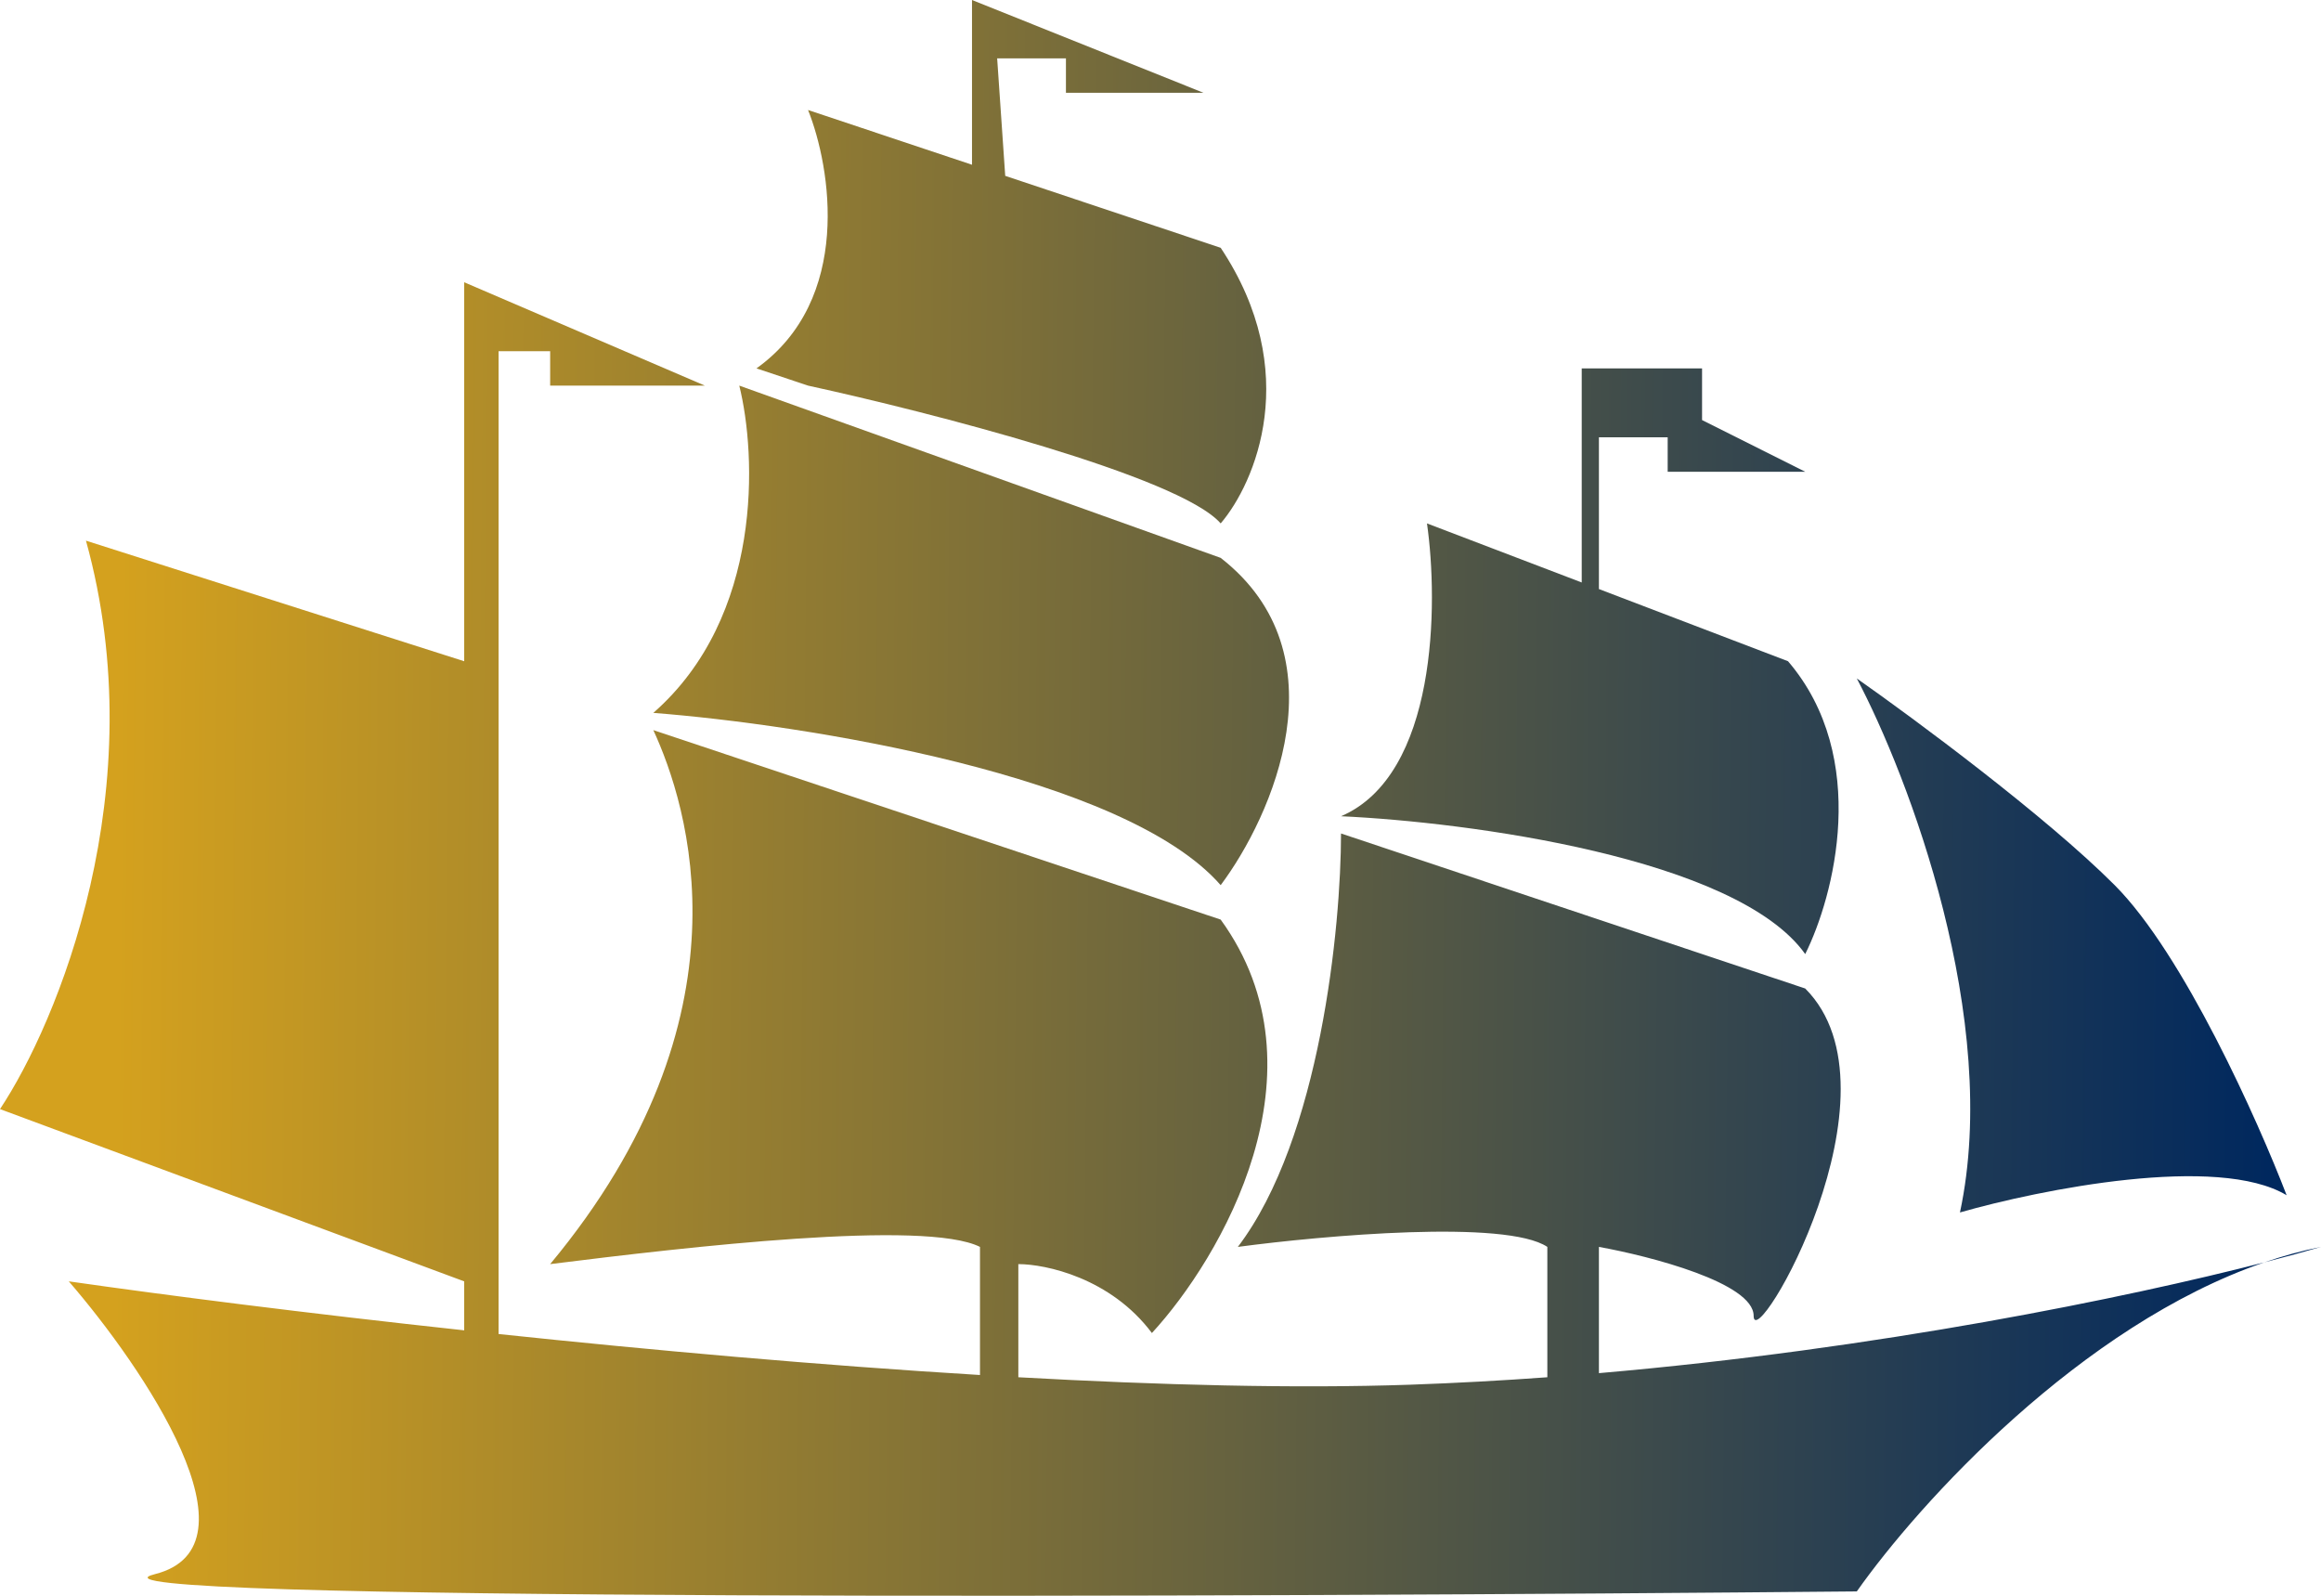
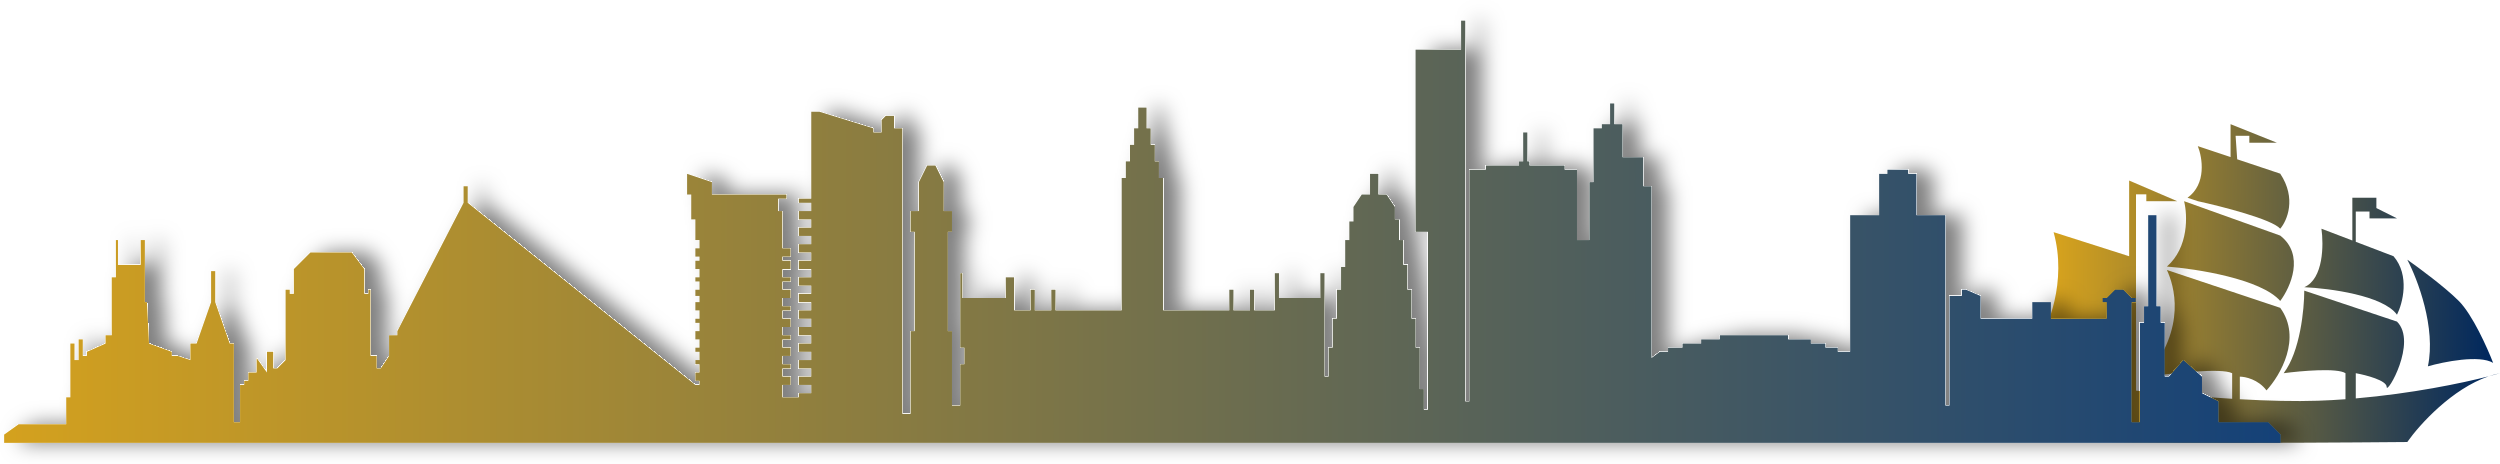
- <svg xmlns="http://www.w3.org/2000/svg" width="112" height="77" viewBox="0 0 112 77" fill="none">
-   <path d="M89.6 76.79C92.612 72.516 100.405 63.952 109.262 60.913C110.316 60.642 111.234 60.39 112 60.166C111.079 60.351 110.165 60.603 109.262 60.913C102.641 62.617 90.635 65.093 77.156 66.258V60.166C79.644 60.615 84.622 61.907 84.622 63.491C84.622 65.47 92.089 52.685 87.111 47.698L64.711 40.218C64.711 44.682 63.716 54.922 59.733 60.166C63.882 59.612 72.676 58.836 74.667 60.166V66.456C72.481 66.616 70.263 66.738 68.03 66.816C62.527 67.006 55.988 66.838 49.14 66.456V60.997C50.459 60.997 53.594 61.662 55.585 64.322C58.904 60.72 64.213 51.688 58.904 44.373L31.526 35.23C33.185 38.832 36.504 49.028 26.548 60.997C33.185 60.166 44.634 58.836 47.289 60.166V66.348C39.511 65.876 31.421 65.147 24.059 64.37V16.945H26.548V18.607L34.015 18.608L22.4 13.62V31.907L4.148 26.088C7.467 38.057 2.765 49.361 7.62939e-06 53.517L22.4 61.829V64.192C14.721 63.361 7.948 62.491 3.319 61.828C6.914 65.984 12.776 74.629 7.467 75.959C2.157 77.288 60.01 77.067 89.6 76.79Z" fill="url(#paint0_linear_484_89)" />
-   <path d="M110.341 57.673C107.022 55.678 98.449 57.395 94.578 58.504C96.569 49.195 92.089 37.447 89.6 32.737C92.365 34.676 98.726 39.386 102.044 42.711C105.363 46.036 108.958 54.071 110.341 57.673Z" fill="url(#paint1_linear_484_89)" />
-   <path d="M87.111 46.036C88.494 43.265 90.264 36.56 86.281 31.906L77.156 28.423V21.1H80.474V22.763H87.111L82.133 20.269V17.776H76.326V28.106L68.859 25.256C69.412 29.135 69.357 37.392 64.711 39.386C70.795 39.663 83.793 41.381 87.111 46.036Z" fill="url(#paint2_linear_484_89)" />
-   <path d="M31.526 34.399C36.836 29.745 36.504 21.931 35.674 18.607L58.904 26.919C64.877 31.573 61.393 39.386 58.904 42.711C54.258 37.392 38.716 34.953 31.526 34.399Z" fill="url(#paint3_linear_484_89)" />
-   <path d="M38.993 18.607C44.8 19.873 56.913 22.976 58.904 25.256C60.563 23.317 62.886 17.942 58.904 11.957L48.507 8.485L48.118 2.815H51.437V4.477H58.074L46.904 0V7.95L38.993 5.308C40.099 8.078 41.15 14.451 36.504 17.776L38.993 18.607Z" fill="url(#paint4_linear_484_89)" />
+ <svg xmlns="http://www.w3.org/2000/svg" width="604" height="112" viewBox="0 0 604 112" fill="none">
+   <path d="M581.6 106.79C584.611 102.516 592.405 93.952 601.262 90.913C602.316 90.642 603.234 90.39 604 90.166C603.079 90.351 602.165 90.603 601.262 90.913C594.641 92.617 582.635 95.093 569.156 96.258V90.166C571.644 90.615 576.622 91.907 576.622 93.491C576.622 95.47 584.089 82.685 579.111 77.698L556.711 70.218C556.711 74.682 555.716 84.922 551.733 90.166C555.881 89.612 564.676 88.836 566.667 90.166V96.456C564.481 96.616 562.263 96.738 560.03 96.816C554.527 97.006 547.988 96.838 541.14 96.456V90.997C542.459 90.997 545.594 91.662 547.585 94.322C550.904 90.72 556.213 81.688 550.904 74.374L523.526 65.23C525.185 68.832 528.504 79.028 518.548 90.997C525.185 90.166 536.634 88.836 539.289 90.166V96.348C531.511 95.876 523.421 95.147 516.059 94.37V46.945H518.548V48.607L526.015 48.608L514.4 43.62V61.907L496.148 56.088C499.467 68.057 494.765 79.361 492 83.517L514.4 91.829V94.192C506.721 93.361 499.948 92.491 495.319 91.829C498.914 95.984 504.776 104.629 499.467 105.959C494.157 107.289 552.01 107.067 581.6 106.79Z" fill="url(#paint0_linear_513_97)" />
+   <path d="M602.341 87.673C599.022 85.678 590.449 87.395 586.578 88.504C588.569 79.195 584.089 67.447 581.6 62.737C584.365 64.676 590.726 69.386 594.044 72.711C597.363 76.036 600.958 84.071 602.341 87.673Z" fill="url(#paint1_linear_513_97)" />
+   <path d="M579.111 76.036C580.494 73.265 582.264 66.56 578.281 61.906L569.156 58.423V51.1H572.474V52.763H579.111L574.133 50.269V47.776H568.326V58.106L560.859 55.256C561.412 59.135 561.357 67.391 556.711 69.386C562.795 69.663 575.793 71.381 579.111 76.036Z" fill="url(#paint2_linear_513_97)" />
+   <path d="M523.526 64.399C528.836 59.745 528.504 51.931 527.674 48.607L550.904 56.919C556.877 61.573 553.393 69.386 550.904 72.711C546.258 67.391 530.716 64.953 523.526 64.399Z" fill="url(#paint3_linear_513_97)" />
+   <path d="M530.993 48.607C536.8 49.873 548.913 52.976 550.904 55.256C552.563 53.317 554.886 47.942 550.904 41.957L540.507 38.485L540.119 32.815H543.437V34.477H550.074L538.904 30V37.95L530.993 35.308C532.099 38.078 533.15 44.451 528.504 47.776L530.993 48.607Z" fill="url(#paint4_linear_513_97)" />
+   <g filter="url(#filter0_d_513_97)">
+     <path d="M1 107V105L4.5 102.5H16V96H17V83H18V87H19V82H20V86H21V85L25.5 83V81H27V67H28V58H28.5V64H34V58H35V73H35.5L36 83L41.5 85V86H43L46 87V83H47.5L51 73V65.5H52V73L55.5 83H56.5V89V102H58V93H59V92H60V90H62V86.5L64.5 90V85H66V89H67L69 87V70H70V71H71V65L75 61H85L88 65V71H89V70H89.5V86H91V89H92L94 86V84V81H96V80L112 49V45H113V49L168 93H169V92H168V90H169V88H168V87H169V85H168V84H169V82H168V80H169V78H168V77H169V75H168V73H169V71.5H168V70H169V68H168V67H169V65H168V63H169V62H168V60H169V58.5V58H168V53H167V47H166V42L172 44V47H190V48H188V51H189V60H191V62H189V63H191V65H189V67H191V68H189V70H191V72H189V74H191V75H189V77H191V79H189V81H191V82H189V84H191V86H189V88H191V89H189V91H191V92.5V93H189V95V96H193V95H196V93H193V91H196V89H193V87H196V85H193V83H196V81H193V79H196V77H193V75H196V73H193V71H196V69H193V67H196V65H193V63H196V61H193V59H196V57H193V55H196V53H193V51H196V49H193V48H196V27H198L211 31V32H213V29L214 28H216V31H218V100H220V80H221V56H220V51H222V44L224 40H226L228 44V51H230V56H229V80H230V98H232V88H233V84H232V66H232.5V72H243V67H245V75H249V70H250V75H254V70H255V75H271V43H272V39H273V35H274V31H275V26H277V31H278V35H279V39H280V43H281V75H297V70H298V75H302V70H303V75H308V66H309V72H319V66H320V91H321V84H322V77H323V70H324V64.5H325V58H326V53.5H327V50L329 47H331V42H333V47H335L337 50V53H338V58H339V64H340V70H341V77H342V84H343V94H344V99H345V56H342V12H353V5H354V97H355V41H359V40H367V39H368V32H369V39H369.5V40H378V41H381V58H384V44H385V31H387V30H389V25H390V30H392V38H397V45H399V86.5L401 85H403V84H406.5V83H411V82H415.5V81H432V82H437.5V83H441V84H444V85H447V52H454V42H456V41H461V42H462.5H463V52H470V98H471V71.5H474V70H475L478.5 71.5V77H491V73H493.5H495.5V77H509V73H508V72H509L511 70H513L515 72H516V73H515.5H515V102H517V78H518V74H519V52H521V74H522V78H523V91H524L527.5 87L532 91V95L536 97V102H548L551 105V107H1Z" fill="url(#paint5_linear_513_97)" />
+   </g>
  <defs>
-     <linearGradient id="paint0_linear_484_89" x1="5.5" y1="58" x2="109.5" y2="59" gradientUnits="userSpaceOnUse">
+     <filter id="filter0_d_513_97" x="0" y="0" width="560" height="112" filterUnits="userSpaceOnUse" color-interpolation-filters="sRGB">
+       <feFlood flood-opacity="0" result="BackgroundImageFix" />
+       <feColorMatrix in="SourceAlpha" type="matrix" values="0 0 0 0 0 0 0 0 0 0 0 0 0 0 0 0 0 0 127 0" result="hardAlpha" />
+       <feOffset dx="4" />
+       <feGaussianBlur stdDeviation="2.5" />
+       <feComposite in2="hardAlpha" operator="out" />
+       <feColorMatrix type="matrix" values="0 0 0 0 0 0 0 0 0 0 0 0 0 0 0 0 0 0 0.5 0" />
+       <feBlend mode="normal" in2="BackgroundImageFix" result="effect1_dropShadow_513_97" />
+       <feBlend mode="normal" in="SourceGraphic" in2="effect1_dropShadow_513_97" result="shape" />
+     </filter>
+     <linearGradient id="paint0_linear_513_97" x1="497.5" y1="88" x2="601.5" y2="89" gradientUnits="userSpaceOnUse">
      <stop stop-color="#D4A11E" />
      <stop offset="1" stop-color="#00285E" />
    </linearGradient>
-     <linearGradient id="paint1_linear_484_89" x1="5.5" y1="58" x2="109.5" y2="59" gradientUnits="userSpaceOnUse">
+     <linearGradient id="paint1_linear_513_97" x1="497.5" y1="88" x2="601.5" y2="89" gradientUnits="userSpaceOnUse">
      <stop stop-color="#D4A11E" />
      <stop offset="1" stop-color="#00285E" />
    </linearGradient>
-     <linearGradient id="paint2_linear_484_89" x1="5.5" y1="58" x2="109.5" y2="59" gradientUnits="userSpaceOnUse">
+     <linearGradient id="paint2_linear_513_97" x1="497.5" y1="88" x2="601.5" y2="89" gradientUnits="userSpaceOnUse">
      <stop stop-color="#D4A11E" />
      <stop offset="1" stop-color="#00285E" />
    </linearGradient>
-     <linearGradient id="paint3_linear_484_89" x1="5.5" y1="58" x2="109.5" y2="59" gradientUnits="userSpaceOnUse">
+     <linearGradient id="paint3_linear_513_97" x1="497.5" y1="88" x2="601.5" y2="89" gradientUnits="userSpaceOnUse">
      <stop stop-color="#D4A11E" />
      <stop offset="1" stop-color="#00285E" />
    </linearGradient>
-     <linearGradient id="paint4_linear_484_89" x1="5.5" y1="58" x2="109.5" y2="59" gradientUnits="userSpaceOnUse">
+     <linearGradient id="paint4_linear_513_97" x1="497.5" y1="88" x2="601.5" y2="89" gradientUnits="userSpaceOnUse">
      <stop stop-color="#D4A11E" />
      <stop offset="1" stop-color="#00285E" />
    </linearGradient>
+     <linearGradient id="paint5_linear_513_97" x1="1" y1="56" x2="551" y2="56" gradientUnits="userSpaceOnUse">
+       <stop stop-color="#D4A11E" />
+       <stop offset="1" stop-color="#144178" />
+     </linearGradient>
  </defs>
</svg>
